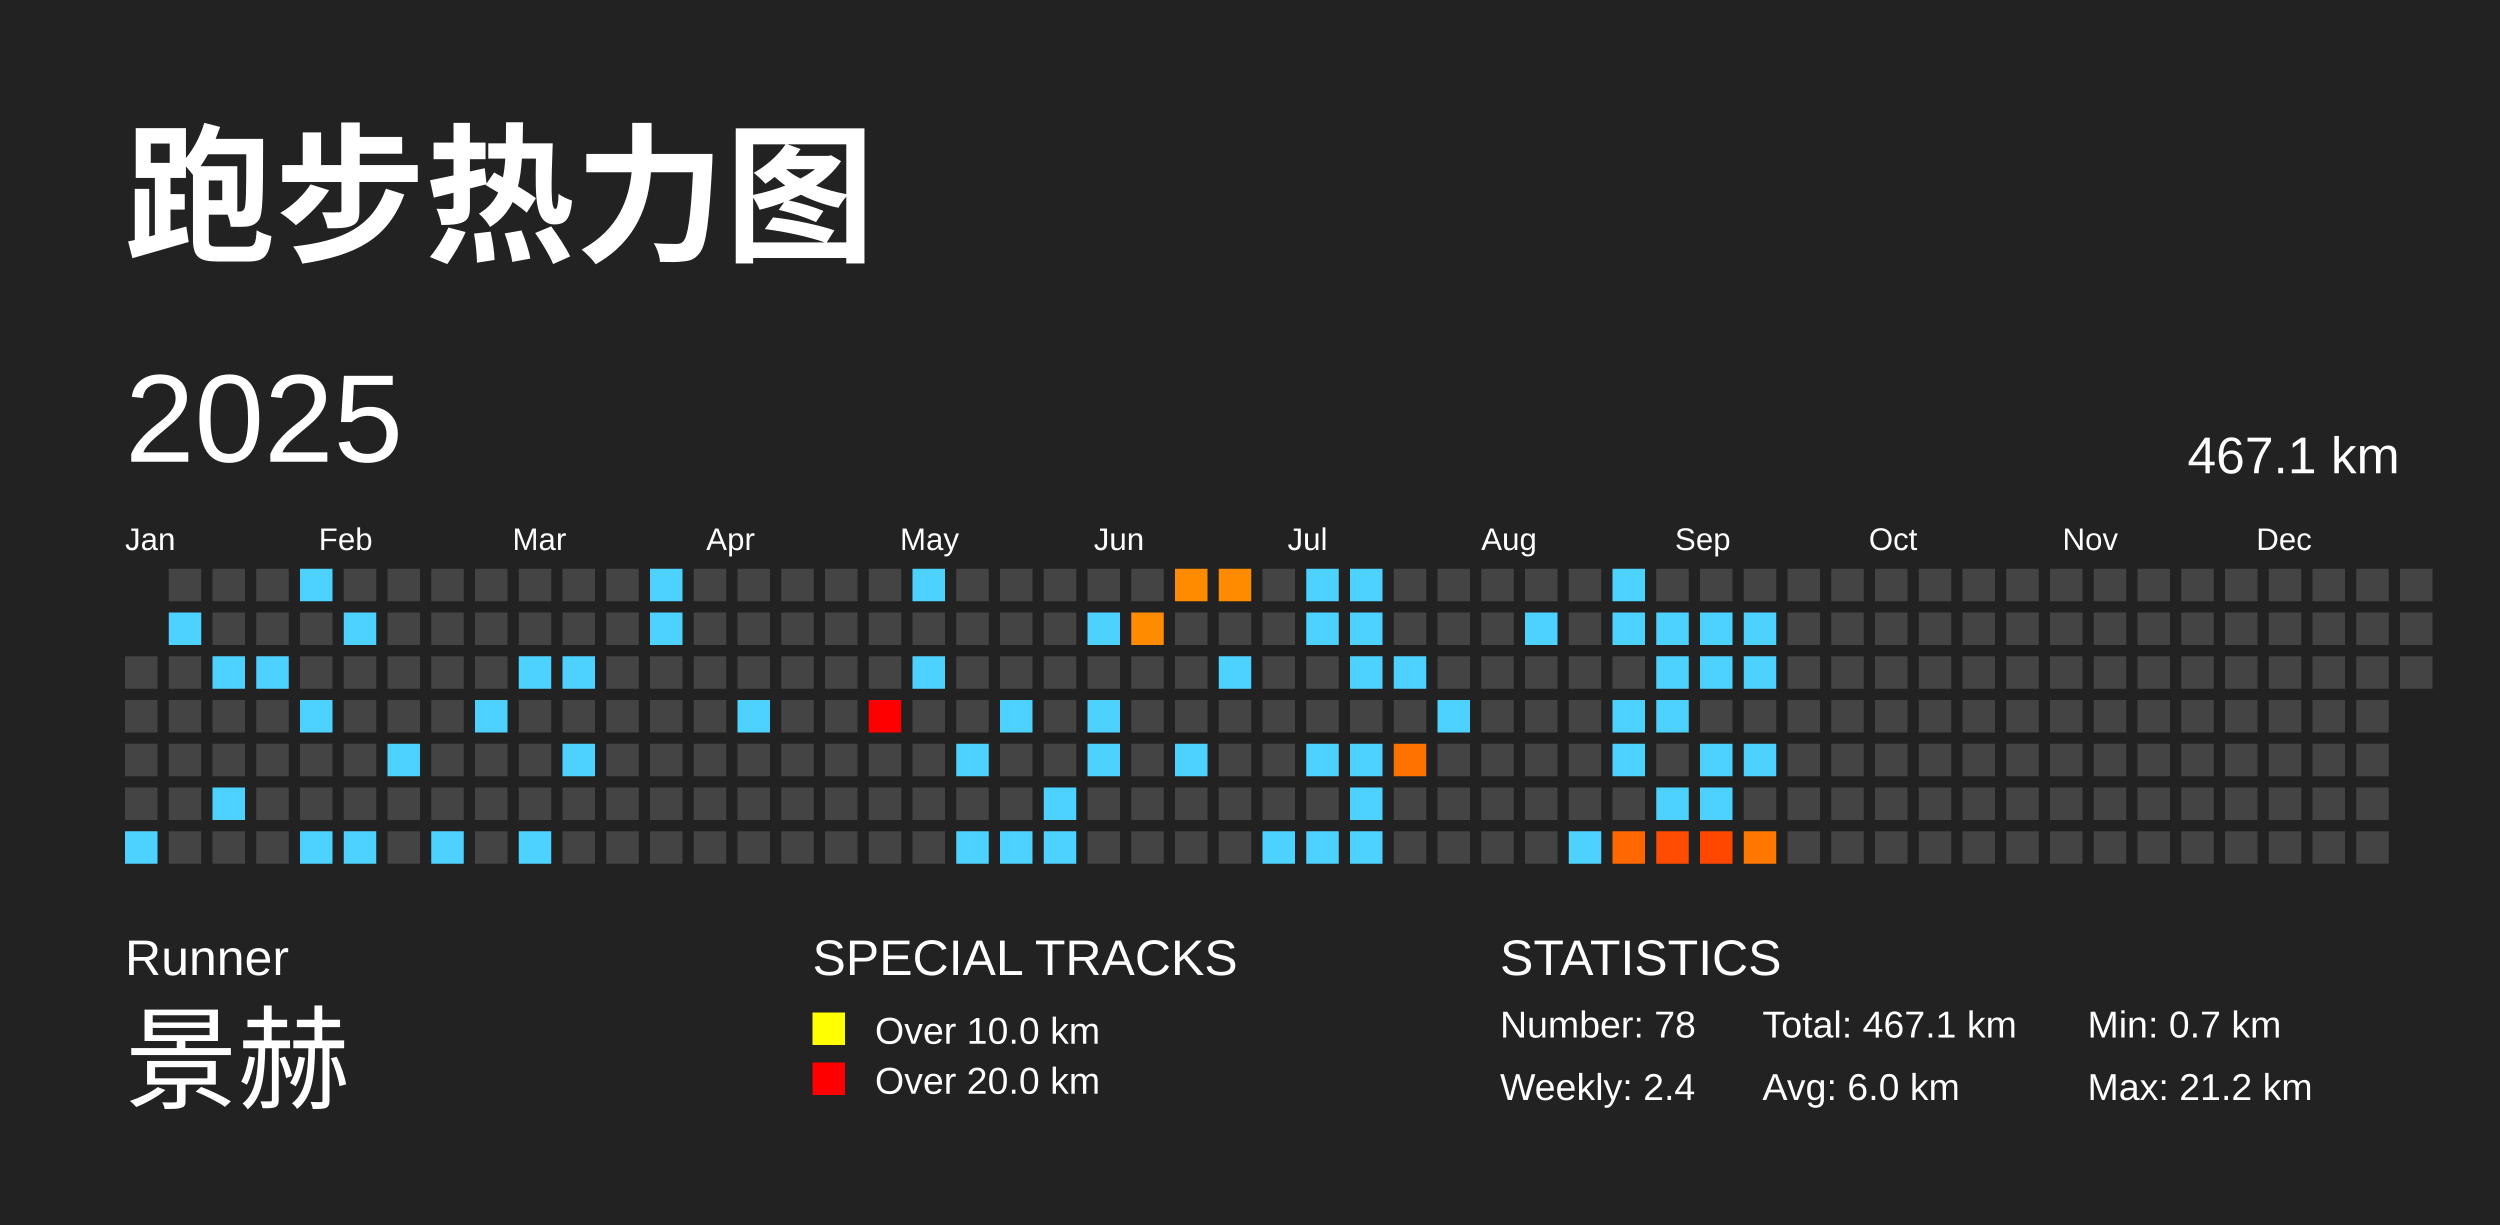
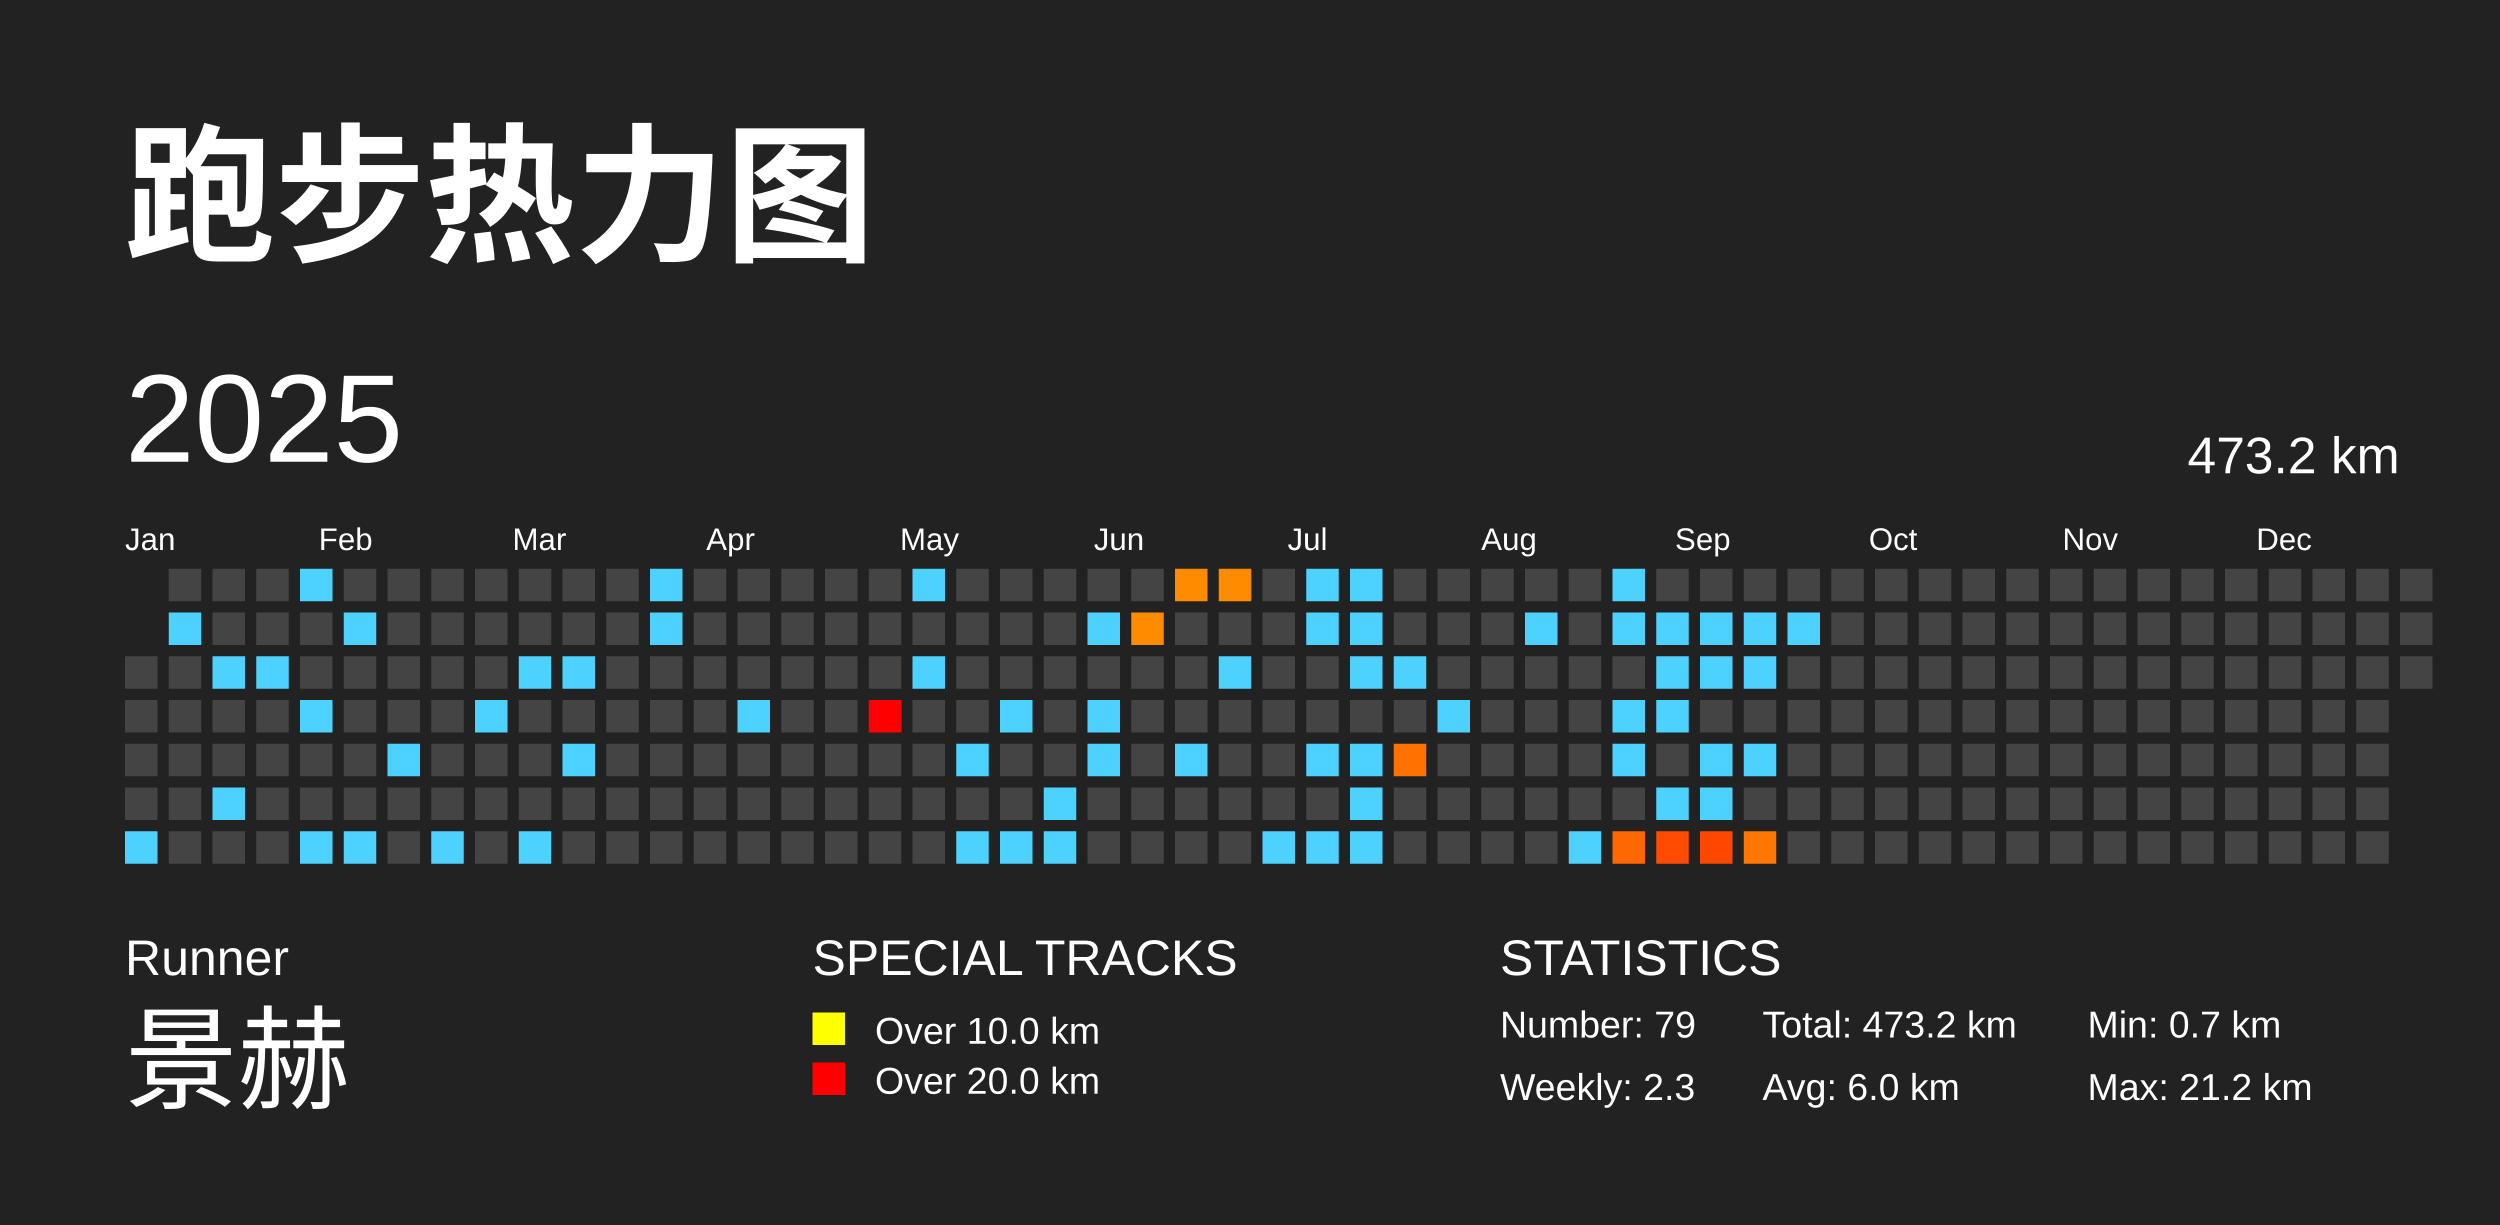
<svg xmlns="http://www.w3.org/2000/svg" baseProfile="full" height="98mm" version="1.1" viewBox="0,0,200,98" width="200mm">
  <defs />
  <rect fill="#222222" height="98" width="200" x="0" y="0" />
  <text fill="#FFFFFF" style="font-size:12px; font-family:Arial; font-weight:bold;" x="10" y="20">跑步热力图</text>
  <text fill="#FFFFFF" style="font-size:4px; font-family:Arial" x="10" y="78">Runner</text>
  <text fill="#FFFFFF" style="font-size:9px; font-family:Arial" x="10" y="88">景赫</text>
  <text fill="#FFFFFF" style="font-size:4px; font-family:Arial" x="65" y="78">SPECIAL TRACKS</text>
  <rect fill="yellow" height="2.6" width="2.6" x="65" y="81" />
  <text fill="#FFFFFF" style="font-size:3px; font-family:Arial" x="70" y="83.5">Over 10.0 km</text>
  <rect fill="red" height="2.6" width="2.6" x="65" y="85" />
  <text fill="#FFFFFF" style="font-size:3px; font-family:Arial" x="70" y="87.5">Over 20.0 km</text>
  <text fill="#FFFFFF" style="font-size:4px; font-family:Arial" x="120" y="78">STATISTICS</text>
-   <text fill="#FFFFFF" style="font-size:3px; font-family:Arial" x="120" y="83">Number: 78</text>
-   <text fill="#FFFFFF" style="font-size:3px; font-family:Arial" x="120" y="88">Weekly: 2.4</text>
-   <text fill="#FFFFFF" style="font-size:3px; font-family:Arial" x="141" y="83">Total: 467.1 km</text>
+   <text fill="#FFFFFF" style="font-size:3px; font-family:Arial" x="120" y="83">Number: 79</text>
+   <text fill="#FFFFFF" style="font-size:3px; font-family:Arial" x="120" y="88">Weekly: 2.3</text>
+   <text fill="#FFFFFF" style="font-size:3px; font-family:Arial" x="141" y="83">Total: 473.2 km</text>
  <text fill="#FFFFFF" style="font-size:3px; font-family:Arial" x="141" y="88">Avg: 6.0 km</text>
  <text fill="#FFFFFF" style="font-size:3px; font-family:Arial" x="167" y="83">Min: 0.7 km</text>
  <text fill="#FFFFFF" style="font-size:3px; font-family:Arial" x="167" y="88">Max: 21.2 km</text>
  <text dominant-baseline="hanging" fill="#FFFFFF" style="font-size:10.0px; font-family:Arial;" x="10" y="30">2025</text>
-   <text dominant-baseline="hanging" fill="#FFFFFF" style="font-size:4.125px; font-family:Arial;" x="175" y="35">467.1 km</text>
+   <text dominant-baseline="hanging" fill="#FFFFFF" style="font-size:4.125px; font-family:Arial;" x="175" y="35">473.2 km</text>
  <text fill="#FFFFFF" style="font-size:2.5px; font-family:Arial" x="10.0" y="44">Jan</text>
  <text fill="#FFFFFF" style="font-size:2.5px; font-family:Arial" x="25.5" y="44">Feb</text>
  <text fill="#FFFFFF" style="font-size:2.5px; font-family:Arial" x="41.0" y="44">Mar</text>
  <text fill="#FFFFFF" style="font-size:2.5px; font-family:Arial" x="56.5" y="44">Apr</text>
  <text fill="#FFFFFF" style="font-size:2.5px; font-family:Arial" x="72.0" y="44">May</text>
  <text fill="#FFFFFF" style="font-size:2.5px; font-family:Arial" x="87.5" y="44">Jun</text>
  <text fill="#FFFFFF" style="font-size:2.5px; font-family:Arial" x="103.0" y="44">Jul</text>
  <text fill="#FFFFFF" style="font-size:2.5px; font-family:Arial" x="118.5" y="44">Aug</text>
  <text fill="#FFFFFF" style="font-size:2.5px; font-family:Arial" x="134.0" y="44">Sep</text>
  <text fill="#FFFFFF" style="font-size:2.5px; font-family:Arial" x="149.5" y="44">Oct</text>
  <text fill="#FFFFFF" style="font-size:2.5px; font-family:Arial" x="165.0" y="44">Nov</text>
  <text fill="#FFFFFF" style="font-size:2.5px; font-family:Arial" x="180.5" y="44">Dec</text>
  <rect fill="#444444" height="2.6" width="2.6" x="10.0" y="52.5" />
  <rect fill="#444444" height="2.6" width="2.6" x="10.0" y="56.0" />
  <rect fill="#444444" height="2.6" width="2.6" x="10.0" y="59.5" />
  <rect fill="#444444" height="2.6" width="2.6" x="10.0" y="63.0" />
  <rect fill="#4dd2ff" height="2.6" width="2.6" x="10.0" y="66.5" />
  <rect fill="#444444" height="2.6" width="2.6" x="13.5" y="45.5" />
  <rect fill="#4dd2ff" height="2.6" width="2.6" x="13.5" y="49.0" />
  <rect fill="#444444" height="2.6" width="2.6" x="13.5" y="52.5" />
  <rect fill="#444444" height="2.6" width="2.6" x="13.5" y="56.0" />
  <rect fill="#444444" height="2.6" width="2.6" x="13.5" y="59.5" />
  <rect fill="#444444" height="2.6" width="2.6" x="13.5" y="63.0" />
  <rect fill="#444444" height="2.6" width="2.6" x="13.5" y="66.5" />
  <rect fill="#444444" height="2.6" width="2.6" x="17.0" y="45.5" />
  <rect fill="#444444" height="2.6" width="2.6" x="17.0" y="49.0" />
  <rect fill="#4dd2ff" height="2.6" width="2.6" x="17.0" y="52.5" />
  <rect fill="#444444" height="2.6" width="2.6" x="17.0" y="56.0" />
  <rect fill="#444444" height="2.6" width="2.6" x="17.0" y="59.5" />
  <rect fill="#4dd2ff" height="2.6" width="2.6" x="17.0" y="63.0" />
  <rect fill="#444444" height="2.6" width="2.6" x="17.0" y="66.5" />
  <rect fill="#444444" height="2.6" width="2.6" x="20.5" y="45.5" />
  <rect fill="#444444" height="2.6" width="2.6" x="20.5" y="49.0" />
  <rect fill="#4dd2ff" height="2.6" width="2.6" x="20.5" y="52.5" />
  <rect fill="#444444" height="2.6" width="2.6" x="20.5" y="56.0" />
  <rect fill="#444444" height="2.6" width="2.6" x="20.5" y="59.5" />
  <rect fill="#444444" height="2.6" width="2.6" x="20.5" y="63.0" />
  <rect fill="#444444" height="2.6" width="2.6" x="20.5" y="66.5" />
  <rect fill="#4dd2ff" height="2.6" width="2.6" x="24.0" y="45.5" />
  <rect fill="#444444" height="2.6" width="2.6" x="24.0" y="49.0" />
  <rect fill="#444444" height="2.6" width="2.6" x="24.0" y="52.5" />
  <rect fill="#4dd2ff" height="2.6" width="2.6" x="24.0" y="56.0" />
  <rect fill="#444444" height="2.6" width="2.6" x="24.0" y="59.5" />
  <rect fill="#444444" height="2.6" width="2.6" x="24.0" y="63.0" />
  <rect fill="#4dd2ff" height="2.6" width="2.6" x="24.0" y="66.5" />
  <rect fill="#444444" height="2.6" width="2.6" x="27.5" y="45.5" />
  <rect fill="#4dd2ff" height="2.6" width="2.6" x="27.5" y="49.0" />
  <rect fill="#444444" height="2.6" width="2.6" x="27.5" y="52.5" />
  <rect fill="#444444" height="2.6" width="2.6" x="27.5" y="56.0" />
  <rect fill="#444444" height="2.6" width="2.6" x="27.5" y="59.5" />
  <rect fill="#444444" height="2.6" width="2.6" x="27.5" y="63.0" />
  <rect fill="#4dd2ff" height="2.6" width="2.6" x="27.5" y="66.5" />
  <rect fill="#444444" height="2.6" width="2.6" x="31.0" y="45.5" />
  <rect fill="#444444" height="2.6" width="2.6" x="31.0" y="49.0" />
  <rect fill="#444444" height="2.6" width="2.6" x="31.0" y="52.5" />
  <rect fill="#444444" height="2.6" width="2.6" x="31.0" y="56.0" />
  <rect fill="#4dd2ff" height="2.6" width="2.6" x="31.0" y="59.5" />
  <rect fill="#444444" height="2.6" width="2.6" x="31.0" y="63.0" />
  <rect fill="#444444" height="2.6" width="2.6" x="31.0" y="66.5" />
  <rect fill="#444444" height="2.6" width="2.6" x="34.5" y="45.5" />
  <rect fill="#444444" height="2.6" width="2.6" x="34.5" y="49.0" />
  <rect fill="#444444" height="2.6" width="2.6" x="34.5" y="52.5" />
  <rect fill="#444444" height="2.6" width="2.6" x="34.5" y="56.0" />
  <rect fill="#444444" height="2.6" width="2.6" x="34.5" y="59.5" />
  <rect fill="#444444" height="2.6" width="2.6" x="34.5" y="63.0" />
  <rect fill="#4dd2ff" height="2.6" width="2.6" x="34.5" y="66.5" />
  <rect fill="#444444" height="2.6" width="2.6" x="38.0" y="45.5" />
  <rect fill="#444444" height="2.6" width="2.6" x="38.0" y="49.0" />
  <rect fill="#444444" height="2.6" width="2.6" x="38.0" y="52.5" />
  <rect fill="#4dd2ff" height="2.6" width="2.6" x="38.0" y="56.0" />
  <rect fill="#444444" height="2.6" width="2.6" x="38.0" y="59.5" />
  <rect fill="#444444" height="2.6" width="2.6" x="38.0" y="63.0" />
  <rect fill="#444444" height="2.6" width="2.6" x="38.0" y="66.5" />
  <rect fill="#444444" height="2.6" width="2.6" x="41.5" y="45.5" />
  <rect fill="#444444" height="2.6" width="2.6" x="41.5" y="49.0" />
  <rect fill="#4dd2ff" height="2.6" width="2.6" x="41.5" y="52.5" />
  <rect fill="#444444" height="2.6" width="2.6" x="41.5" y="56.0" />
  <rect fill="#444444" height="2.6" width="2.6" x="41.5" y="59.5" />
  <rect fill="#444444" height="2.6" width="2.6" x="41.5" y="63.0" />
  <rect fill="#4dd2ff" height="2.6" width="2.6" x="41.5" y="66.5" />
  <rect fill="#444444" height="2.6" width="2.6" x="45.0" y="45.5" />
  <rect fill="#444444" height="2.6" width="2.6" x="45.0" y="49.0" />
  <rect fill="#4dd2ff" height="2.6" width="2.6" x="45.0" y="52.5" />
  <rect fill="#444444" height="2.6" width="2.6" x="45.0" y="56.0" />
  <rect fill="#4dd2ff" height="2.6" width="2.6" x="45.0" y="59.5" />
  <rect fill="#444444" height="2.6" width="2.6" x="45.0" y="63.0" />
  <rect fill="#444444" height="2.6" width="2.6" x="45.0" y="66.5" />
  <rect fill="#444444" height="2.6" width="2.6" x="48.5" y="45.5" />
  <rect fill="#444444" height="2.6" width="2.6" x="48.5" y="49.0" />
  <rect fill="#444444" height="2.6" width="2.6" x="48.5" y="52.5" />
  <rect fill="#444444" height="2.6" width="2.6" x="48.5" y="56.0" />
  <rect fill="#444444" height="2.6" width="2.6" x="48.5" y="59.5" />
  <rect fill="#444444" height="2.6" width="2.6" x="48.5" y="63.0" />
  <rect fill="#444444" height="2.6" width="2.6" x="48.5" y="66.5" />
  <rect fill="#4dd2ff" height="2.6" width="2.6" x="52.0" y="45.5" />
  <rect fill="#4dd2ff" height="2.6" width="2.6" x="52.0" y="49.0" />
  <rect fill="#444444" height="2.6" width="2.6" x="52.0" y="52.5" />
  <rect fill="#444444" height="2.6" width="2.6" x="52.0" y="56.0" />
  <rect fill="#444444" height="2.6" width="2.6" x="52.0" y="59.5" />
  <rect fill="#444444" height="2.6" width="2.6" x="52.0" y="63.0" />
  <rect fill="#444444" height="2.6" width="2.6" x="52.0" y="66.5" />
  <rect fill="#444444" height="2.6" width="2.6" x="55.5" y="45.5" />
  <rect fill="#444444" height="2.6" width="2.6" x="55.5" y="49.0" />
  <rect fill="#444444" height="2.6" width="2.6" x="55.5" y="52.5" />
  <rect fill="#444444" height="2.6" width="2.6" x="55.5" y="56.0" />
  <rect fill="#444444" height="2.6" width="2.6" x="55.5" y="59.5" />
  <rect fill="#444444" height="2.6" width="2.6" x="55.5" y="63.0" />
  <rect fill="#444444" height="2.6" width="2.6" x="55.5" y="66.5" />
  <rect fill="#444444" height="2.6" width="2.6" x="59.0" y="45.5" />
  <rect fill="#444444" height="2.6" width="2.6" x="59.0" y="49.0" />
  <rect fill="#444444" height="2.6" width="2.6" x="59.0" y="52.5" />
  <rect fill="#4dd2ff" height="2.6" width="2.6" x="59.0" y="56.0" />
  <rect fill="#444444" height="2.6" width="2.6" x="59.0" y="59.5" />
  <rect fill="#444444" height="2.6" width="2.6" x="59.0" y="63.0" />
  <rect fill="#444444" height="2.6" width="2.6" x="59.0" y="66.5" />
  <rect fill="#444444" height="2.6" width="2.6" x="62.5" y="45.5" />
  <rect fill="#444444" height="2.6" width="2.6" x="62.5" y="49.0" />
  <rect fill="#444444" height="2.6" width="2.6" x="62.5" y="52.5" />
  <rect fill="#444444" height="2.6" width="2.6" x="62.5" y="56.0" />
  <rect fill="#444444" height="2.6" width="2.6" x="62.5" y="59.5" />
  <rect fill="#444444" height="2.6" width="2.6" x="62.5" y="63.0" />
  <rect fill="#444444" height="2.6" width="2.6" x="62.5" y="66.5" />
  <rect fill="#444444" height="2.6" width="2.6" x="66.0" y="45.5" />
  <rect fill="#444444" height="2.6" width="2.6" x="66.0" y="49.0" />
  <rect fill="#444444" height="2.6" width="2.6" x="66.0" y="52.5" />
  <rect fill="#444444" height="2.6" width="2.6" x="66.0" y="56.0" />
  <rect fill="#444444" height="2.6" width="2.6" x="66.0" y="59.5" />
  <rect fill="#444444" height="2.6" width="2.6" x="66.0" y="63.0" />
  <rect fill="#444444" height="2.6" width="2.6" x="66.0" y="66.5" />
  <rect fill="#444444" height="2.6" width="2.6" x="69.5" y="45.5" />
  <rect fill="#444444" height="2.6" width="2.6" x="69.5" y="49.0" />
  <rect fill="#444444" height="2.6" width="2.6" x="69.5" y="52.5" />
  <rect fill="red" height="2.6" width="2.6" x="69.5" y="56.0" />
  <rect fill="#444444" height="2.6" width="2.6" x="69.5" y="59.5" />
  <rect fill="#444444" height="2.6" width="2.6" x="69.5" y="63.0" />
  <rect fill="#444444" height="2.6" width="2.6" x="69.5" y="66.5" />
  <rect fill="#4dd2ff" height="2.6" width="2.6" x="73.0" y="45.5" />
  <rect fill="#444444" height="2.6" width="2.6" x="73.0" y="49.0" />
  <rect fill="#4dd2ff" height="2.6" width="2.6" x="73.0" y="52.5" />
  <rect fill="#444444" height="2.6" width="2.6" x="73.0" y="56.0" />
  <rect fill="#444444" height="2.6" width="2.6" x="73.0" y="59.5" />
  <rect fill="#444444" height="2.6" width="2.6" x="73.0" y="63.0" />
  <rect fill="#444444" height="2.6" width="2.6" x="73.0" y="66.5" />
  <rect fill="#444444" height="2.6" width="2.6" x="76.5" y="45.5" />
  <rect fill="#444444" height="2.6" width="2.6" x="76.5" y="49.0" />
  <rect fill="#444444" height="2.6" width="2.6" x="76.5" y="52.5" />
  <rect fill="#444444" height="2.6" width="2.6" x="76.5" y="56.0" />
  <rect fill="#4dd2ff" height="2.6" width="2.6" x="76.5" y="59.5" />
  <rect fill="#444444" height="2.6" width="2.6" x="76.5" y="63.0" />
  <rect fill="#4dd2ff" height="2.6" width="2.6" x="76.5" y="66.5" />
  <rect fill="#444444" height="2.6" width="2.6" x="80.0" y="45.5" />
  <rect fill="#444444" height="2.6" width="2.6" x="80.0" y="49.0" />
  <rect fill="#444444" height="2.6" width="2.6" x="80.0" y="52.5" />
  <rect fill="#4dd2ff" height="2.6" width="2.6" x="80.0" y="56.0" />
  <rect fill="#444444" height="2.6" width="2.6" x="80.0" y="59.5" />
  <rect fill="#444444" height="2.6" width="2.6" x="80.0" y="63.0" />
  <rect fill="#4dd2ff" height="2.6" width="2.6" x="80.0" y="66.5" />
  <rect fill="#444444" height="2.6" width="2.6" x="83.5" y="45.5" />
  <rect fill="#444444" height="2.6" width="2.6" x="83.5" y="49.0" />
  <rect fill="#444444" height="2.6" width="2.6" x="83.5" y="52.5" />
  <rect fill="#444444" height="2.6" width="2.6" x="83.5" y="56.0" />
  <rect fill="#444444" height="2.6" width="2.6" x="83.5" y="59.5" />
  <rect fill="#4dd2ff" height="2.6" width="2.6" x="83.5" y="63.0" />
  <rect fill="#4dd2ff" height="2.6" width="2.6" x="83.5" y="66.5" />
  <rect fill="#444444" height="2.6" width="2.6" x="87.0" y="45.5" />
  <rect fill="#4dd2ff" height="2.6" width="2.6" x="87.0" y="49.0" />
  <rect fill="#444444" height="2.6" width="2.6" x="87.0" y="52.5" />
  <rect fill="#4dd2ff" height="2.6" width="2.6" x="87.0" y="56.0" />
  <rect fill="#4dd2ff" height="2.6" width="2.6" x="87.0" y="59.5" />
  <rect fill="#444444" height="2.6" width="2.6" x="87.0" y="63.0" />
  <rect fill="#444444" height="2.6" width="2.6" x="87.0" y="66.5" />
  <rect fill="#444444" height="2.6" width="2.6" x="90.5" y="45.5" />
  <rect fill="#ff8b00" height="2.6" width="2.6" x="90.5" y="49.0" />
  <rect fill="#444444" height="2.6" width="2.6" x="90.5" y="52.5" />
  <rect fill="#444444" height="2.6" width="2.6" x="90.5" y="56.0" />
  <rect fill="#444444" height="2.6" width="2.6" x="90.5" y="59.5" />
  <rect fill="#444444" height="2.6" width="2.6" x="90.5" y="63.0" />
  <rect fill="#444444" height="2.6" width="2.6" x="90.5" y="66.5" />
  <rect fill="#ff8b00" height="2.6" width="2.6" x="94.0" y="45.5" />
  <rect fill="#444444" height="2.6" width="2.6" x="94.0" y="49.0" />
  <rect fill="#444444" height="2.6" width="2.6" x="94.0" y="52.5" />
  <rect fill="#444444" height="2.6" width="2.6" x="94.0" y="56.0" />
  <rect fill="#4dd2ff" height="2.6" width="2.6" x="94.0" y="59.5" />
  <rect fill="#444444" height="2.6" width="2.6" x="94.0" y="63.0" />
  <rect fill="#444444" height="2.6" width="2.6" x="94.0" y="66.5" />
  <rect fill="#ff8b00" height="2.6" width="2.6" x="97.5" y="45.5" />
  <rect fill="#444444" height="2.6" width="2.6" x="97.5" y="49.0" />
  <rect fill="#4dd2ff" height="2.6" width="2.6" x="97.5" y="52.5" />
  <rect fill="#444444" height="2.6" width="2.6" x="97.5" y="56.0" />
  <rect fill="#444444" height="2.6" width="2.6" x="97.5" y="59.5" />
  <rect fill="#444444" height="2.6" width="2.6" x="97.5" y="63.0" />
  <rect fill="#444444" height="2.6" width="2.6" x="97.5" y="66.5" />
  <rect fill="#444444" height="2.6" width="2.6" x="101.0" y="45.5" />
  <rect fill="#444444" height="2.6" width="2.6" x="101.0" y="49.0" />
  <rect fill="#444444" height="2.6" width="2.6" x="101.0" y="52.5" />
  <rect fill="#444444" height="2.6" width="2.6" x="101.0" y="56.0" />
  <rect fill="#444444" height="2.6" width="2.6" x="101.0" y="59.5" />
  <rect fill="#444444" height="2.6" width="2.6" x="101.0" y="63.0" />
  <rect fill="#4dd2ff" height="2.6" width="2.6" x="101.0" y="66.5" />
  <rect fill="#4dd2ff" height="2.6" width="2.6" x="104.5" y="45.5" />
  <rect fill="#4dd2ff" height="2.6" width="2.6" x="104.5" y="49.0" />
  <rect fill="#444444" height="2.6" width="2.6" x="104.5" y="52.5" />
  <rect fill="#444444" height="2.6" width="2.6" x="104.5" y="56.0" />
  <rect fill="#4dd2ff" height="2.6" width="2.6" x="104.5" y="59.5" />
  <rect fill="#444444" height="2.6" width="2.6" x="104.5" y="63.0" />
  <rect fill="#4dd2ff" height="2.6" width="2.6" x="104.5" y="66.5" />
  <rect fill="#4dd2ff" height="2.6" width="2.6" x="108.0" y="45.5" />
  <rect fill="#4dd2ff" height="2.6" width="2.6" x="108.0" y="49.0" />
  <rect fill="#4dd2ff" height="2.6" width="2.6" x="108.0" y="52.5" />
  <rect fill="#444444" height="2.6" width="2.6" x="108.0" y="56.0" />
  <rect fill="#4dd2ff" height="2.6" width="2.6" x="108.0" y="59.5" />
  <rect fill="#4dd2ff" height="2.6" width="2.6" x="108.0" y="63.0" />
  <rect fill="#4dd2ff" height="2.6" width="2.6" x="108.0" y="66.5" />
  <rect fill="#444444" height="2.6" width="2.6" x="111.5" y="45.5" />
  <rect fill="#444444" height="2.6" width="2.6" x="111.5" y="49.0" />
  <rect fill="#4dd2ff" height="2.6" width="2.6" x="111.5" y="52.5" />
  <rect fill="#444444" height="2.6" width="2.6" x="111.5" y="56.0" />
  <rect fill="#ff7200" height="2.6" width="2.6" x="111.5" y="59.5" />
  <rect fill="#444444" height="2.6" width="2.6" x="111.5" y="63.0" />
  <rect fill="#444444" height="2.6" width="2.6" x="111.5" y="66.5" />
  <rect fill="#444444" height="2.6" width="2.6" x="115.0" y="45.5" />
  <rect fill="#444444" height="2.6" width="2.6" x="115.0" y="49.0" />
  <rect fill="#444444" height="2.6" width="2.6" x="115.0" y="52.5" />
  <rect fill="#4dd2ff" height="2.6" width="2.6" x="115.0" y="56.0" />
  <rect fill="#444444" height="2.6" width="2.6" x="115.0" y="59.5" />
  <rect fill="#444444" height="2.6" width="2.6" x="115.0" y="63.0" />
  <rect fill="#444444" height="2.6" width="2.6" x="115.0" y="66.5" />
  <rect fill="#444444" height="2.6" width="2.6" x="118.5" y="45.5" />
  <rect fill="#444444" height="2.6" width="2.6" x="118.5" y="49.0" />
  <rect fill="#444444" height="2.6" width="2.6" x="118.5" y="52.5" />
  <rect fill="#444444" height="2.6" width="2.6" x="118.5" y="56.0" />
  <rect fill="#444444" height="2.6" width="2.6" x="118.5" y="59.5" />
  <rect fill="#444444" height="2.6" width="2.6" x="118.5" y="63.0" />
  <rect fill="#444444" height="2.6" width="2.6" x="118.5" y="66.5" />
  <rect fill="#444444" height="2.6" width="2.6" x="122.0" y="45.5" />
  <rect fill="#4dd2ff" height="2.6" width="2.6" x="122.0" y="49.0" />
  <rect fill="#444444" height="2.6" width="2.6" x="122.0" y="52.5" />
  <rect fill="#444444" height="2.6" width="2.6" x="122.0" y="56.0" />
  <rect fill="#444444" height="2.6" width="2.6" x="122.0" y="59.5" />
  <rect fill="#444444" height="2.6" width="2.6" x="122.0" y="63.0" />
  <rect fill="#444444" height="2.6" width="2.6" x="122.0" y="66.5" />
  <rect fill="#444444" height="2.6" width="2.6" x="125.5" y="45.5" />
  <rect fill="#444444" height="2.6" width="2.6" x="125.5" y="49.0" />
  <rect fill="#444444" height="2.6" width="2.6" x="125.5" y="52.5" />
  <rect fill="#444444" height="2.6" width="2.6" x="125.5" y="56.0" />
  <rect fill="#444444" height="2.6" width="2.6" x="125.5" y="59.5" />
  <rect fill="#444444" height="2.6" width="2.6" x="125.5" y="63.0" />
  <rect fill="#4dd2ff" height="2.6" width="2.6" x="125.5" y="66.5" />
  <rect fill="#4dd2ff" height="2.6" width="2.6" x="129.0" y="45.5" />
  <rect fill="#4dd2ff" height="2.6" width="2.6" x="129.0" y="49.0" />
  <rect fill="#444444" height="2.6" width="2.6" x="129.0" y="52.5" />
  <rect fill="#4dd2ff" height="2.6" width="2.6" x="129.0" y="56.0" />
  <rect fill="#4dd2ff" height="2.6" width="2.6" x="129.0" y="59.5" />
  <rect fill="#444444" height="2.6" width="2.6" x="129.0" y="63.0" />
  <rect fill="#ff6700" height="2.6" width="2.6" x="129.0" y="66.5" />
  <rect fill="#444444" height="2.6" width="2.6" x="132.5" y="45.5" />
  <rect fill="#4dd2ff" height="2.6" width="2.6" x="132.5" y="49.0" />
  <rect fill="#4dd2ff" height="2.6" width="2.6" x="132.5" y="52.5" />
  <rect fill="#4dd2ff" height="2.6" width="2.6" x="132.5" y="56.0" />
  <rect fill="#444444" height="2.6" width="2.6" x="132.5" y="59.5" />
  <rect fill="#4dd2ff" height="2.6" width="2.6" x="132.5" y="63.0" />
  <rect fill="#ff4c00" height="2.6" width="2.6" x="132.5" y="66.5" />
  <rect fill="#444444" height="2.6" width="2.6" x="136.0" y="45.5" />
  <rect fill="#4dd2ff" height="2.6" width="2.6" x="136.0" y="49.0" />
  <rect fill="#4dd2ff" height="2.6" width="2.6" x="136.0" y="52.5" />
  <rect fill="#444444" height="2.6" width="2.6" x="136.0" y="56.0" />
  <rect fill="#4dd2ff" height="2.6" width="2.6" x="136.0" y="59.5" />
  <rect fill="#4dd2ff" height="2.6" width="2.6" x="136.0" y="63.0" />
  <rect fill="#ff4700" height="2.6" width="2.6" x="136.0" y="66.5" />
  <rect fill="#444444" height="2.6" width="2.6" x="139.5" y="45.5" />
  <rect fill="#4dd2ff" height="2.6" width="2.6" x="139.5" y="49.0" />
  <rect fill="#4dd2ff" height="2.6" width="2.6" x="139.5" y="52.5" />
  <rect fill="#444444" height="2.6" width="2.6" x="139.5" y="56.0" />
  <rect fill="#4dd2ff" height="2.6" width="2.6" x="139.5" y="59.5" />
  <rect fill="#444444" height="2.6" width="2.6" x="139.5" y="63.0" />
  <rect fill="#ff7700" height="2.6" width="2.6" x="139.5" y="66.5" />
  <rect fill="#444444" height="2.6" width="2.6" x="143.0" y="45.5" />
-   <rect fill="#444444" height="2.6" width="2.6" x="143.0" y="49.0" />
+   <rect fill="#4dd2ff" height="2.6" width="2.6" x="143.0" y="49.0" />
  <rect fill="#444444" height="2.6" width="2.6" x="143.0" y="52.5" />
  <rect fill="#444444" height="2.6" width="2.6" x="143.0" y="56.0" />
  <rect fill="#444444" height="2.6" width="2.6" x="143.0" y="59.5" />
  <rect fill="#444444" height="2.6" width="2.6" x="143.0" y="63.0" />
  <rect fill="#444444" height="2.6" width="2.6" x="143.0" y="66.5" />
  <rect fill="#444444" height="2.6" width="2.6" x="146.5" y="45.5" />
  <rect fill="#444444" height="2.6" width="2.6" x="146.5" y="49.0" />
  <rect fill="#444444" height="2.6" width="2.6" x="146.5" y="52.5" />
  <rect fill="#444444" height="2.6" width="2.6" x="146.5" y="56.0" />
  <rect fill="#444444" height="2.6" width="2.6" x="146.5" y="59.5" />
  <rect fill="#444444" height="2.6" width="2.6" x="146.5" y="63.0" />
  <rect fill="#444444" height="2.6" width="2.6" x="146.5" y="66.5" />
  <rect fill="#444444" height="2.6" width="2.6" x="150.0" y="45.5" />
  <rect fill="#444444" height="2.6" width="2.6" x="150.0" y="49.0" />
  <rect fill="#444444" height="2.6" width="2.6" x="150.0" y="52.5" />
  <rect fill="#444444" height="2.6" width="2.6" x="150.0" y="56.0" />
  <rect fill="#444444" height="2.6" width="2.6" x="150.0" y="59.5" />
  <rect fill="#444444" height="2.6" width="2.6" x="150.0" y="63.0" />
  <rect fill="#444444" height="2.6" width="2.6" x="150.0" y="66.5" />
  <rect fill="#444444" height="2.6" width="2.6" x="153.5" y="45.5" />
  <rect fill="#444444" height="2.6" width="2.6" x="153.5" y="49.0" />
  <rect fill="#444444" height="2.6" width="2.6" x="153.5" y="52.5" />
  <rect fill="#444444" height="2.6" width="2.6" x="153.5" y="56.0" />
  <rect fill="#444444" height="2.6" width="2.6" x="153.5" y="59.5" />
  <rect fill="#444444" height="2.6" width="2.6" x="153.5" y="63.0" />
  <rect fill="#444444" height="2.6" width="2.6" x="153.5" y="66.5" />
  <rect fill="#444444" height="2.6" width="2.6" x="157.0" y="45.5" />
  <rect fill="#444444" height="2.6" width="2.6" x="157.0" y="49.0" />
  <rect fill="#444444" height="2.6" width="2.6" x="157.0" y="52.5" />
  <rect fill="#444444" height="2.6" width="2.6" x="157.0" y="56.0" />
  <rect fill="#444444" height="2.6" width="2.6" x="157.0" y="59.5" />
  <rect fill="#444444" height="2.6" width="2.6" x="157.0" y="63.0" />
  <rect fill="#444444" height="2.6" width="2.6" x="157.0" y="66.5" />
  <rect fill="#444444" height="2.6" width="2.6" x="160.5" y="45.5" />
  <rect fill="#444444" height="2.6" width="2.6" x="160.5" y="49.0" />
  <rect fill="#444444" height="2.6" width="2.6" x="160.5" y="52.5" />
  <rect fill="#444444" height="2.6" width="2.6" x="160.5" y="56.0" />
  <rect fill="#444444" height="2.6" width="2.6" x="160.5" y="59.5" />
  <rect fill="#444444" height="2.6" width="2.6" x="160.5" y="63.0" />
  <rect fill="#444444" height="2.6" width="2.6" x="160.5" y="66.5" />
  <rect fill="#444444" height="2.6" width="2.6" x="164.0" y="45.5" />
  <rect fill="#444444" height="2.6" width="2.6" x="164.0" y="49.0" />
  <rect fill="#444444" height="2.6" width="2.6" x="164.0" y="52.5" />
  <rect fill="#444444" height="2.6" width="2.6" x="164.0" y="56.0" />
  <rect fill="#444444" height="2.6" width="2.6" x="164.0" y="59.5" />
  <rect fill="#444444" height="2.6" width="2.6" x="164.0" y="63.0" />
  <rect fill="#444444" height="2.6" width="2.6" x="164.0" y="66.5" />
  <rect fill="#444444" height="2.6" width="2.6" x="167.5" y="45.5" />
  <rect fill="#444444" height="2.6" width="2.6" x="167.5" y="49.0" />
  <rect fill="#444444" height="2.6" width="2.6" x="167.5" y="52.5" />
  <rect fill="#444444" height="2.6" width="2.6" x="167.5" y="56.0" />
  <rect fill="#444444" height="2.6" width="2.6" x="167.5" y="59.5" />
  <rect fill="#444444" height="2.6" width="2.6" x="167.5" y="63.0" />
  <rect fill="#444444" height="2.6" width="2.6" x="167.5" y="66.5" />
  <rect fill="#444444" height="2.6" width="2.6" x="171.0" y="45.5" />
  <rect fill="#444444" height="2.6" width="2.6" x="171.0" y="49.0" />
  <rect fill="#444444" height="2.6" width="2.6" x="171.0" y="52.5" />
  <rect fill="#444444" height="2.6" width="2.6" x="171.0" y="56.0" />
  <rect fill="#444444" height="2.6" width="2.6" x="171.0" y="59.5" />
  <rect fill="#444444" height="2.6" width="2.6" x="171.0" y="63.0" />
  <rect fill="#444444" height="2.6" width="2.6" x="171.0" y="66.5" />
  <rect fill="#444444" height="2.6" width="2.6" x="174.5" y="45.5" />
  <rect fill="#444444" height="2.6" width="2.6" x="174.5" y="49.0" />
  <rect fill="#444444" height="2.6" width="2.6" x="174.5" y="52.5" />
  <rect fill="#444444" height="2.6" width="2.6" x="174.5" y="56.0" />
  <rect fill="#444444" height="2.6" width="2.6" x="174.5" y="59.5" />
  <rect fill="#444444" height="2.6" width="2.6" x="174.5" y="63.0" />
  <rect fill="#444444" height="2.6" width="2.6" x="174.5" y="66.5" />
  <rect fill="#444444" height="2.6" width="2.6" x="178.0" y="45.5" />
  <rect fill="#444444" height="2.6" width="2.6" x="178.0" y="49.0" />
  <rect fill="#444444" height="2.6" width="2.6" x="178.0" y="52.5" />
  <rect fill="#444444" height="2.6" width="2.6" x="178.0" y="56.0" />
  <rect fill="#444444" height="2.6" width="2.6" x="178.0" y="59.5" />
  <rect fill="#444444" height="2.6" width="2.6" x="178.0" y="63.0" />
  <rect fill="#444444" height="2.6" width="2.6" x="178.0" y="66.5" />
  <rect fill="#444444" height="2.6" width="2.6" x="181.5" y="45.5" />
  <rect fill="#444444" height="2.6" width="2.6" x="181.5" y="49.0" />
  <rect fill="#444444" height="2.6" width="2.6" x="181.5" y="52.5" />
  <rect fill="#444444" height="2.6" width="2.6" x="181.5" y="56.0" />
  <rect fill="#444444" height="2.6" width="2.6" x="181.5" y="59.5" />
  <rect fill="#444444" height="2.6" width="2.6" x="181.5" y="63.0" />
  <rect fill="#444444" height="2.6" width="2.6" x="181.5" y="66.5" />
  <rect fill="#444444" height="2.6" width="2.6" x="185.0" y="45.5" />
  <rect fill="#444444" height="2.6" width="2.6" x="185.0" y="49.0" />
  <rect fill="#444444" height="2.6" width="2.6" x="185.0" y="52.5" />
  <rect fill="#444444" height="2.6" width="2.6" x="185.0" y="56.0" />
  <rect fill="#444444" height="2.6" width="2.6" x="185.0" y="59.5" />
  <rect fill="#444444" height="2.6" width="2.6" x="185.0" y="63.0" />
  <rect fill="#444444" height="2.6" width="2.6" x="185.0" y="66.5" />
  <rect fill="#444444" height="2.6" width="2.6" x="188.5" y="45.5" />
  <rect fill="#444444" height="2.6" width="2.6" x="188.5" y="49.0" />
  <rect fill="#444444" height="2.6" width="2.6" x="188.5" y="52.5" />
  <rect fill="#444444" height="2.6" width="2.6" x="188.5" y="56.0" />
  <rect fill="#444444" height="2.6" width="2.6" x="188.5" y="59.5" />
  <rect fill="#444444" height="2.6" width="2.6" x="188.5" y="63.0" />
  <rect fill="#444444" height="2.6" width="2.6" x="188.5" y="66.5" />
  <rect fill="#444444" height="2.6" width="2.6" x="192.0" y="45.5" />
  <rect fill="#444444" height="2.6" width="2.6" x="192.0" y="49.0" />
  <rect fill="#444444" height="2.6" width="2.6" x="192.0" y="52.5" />
</svg>
